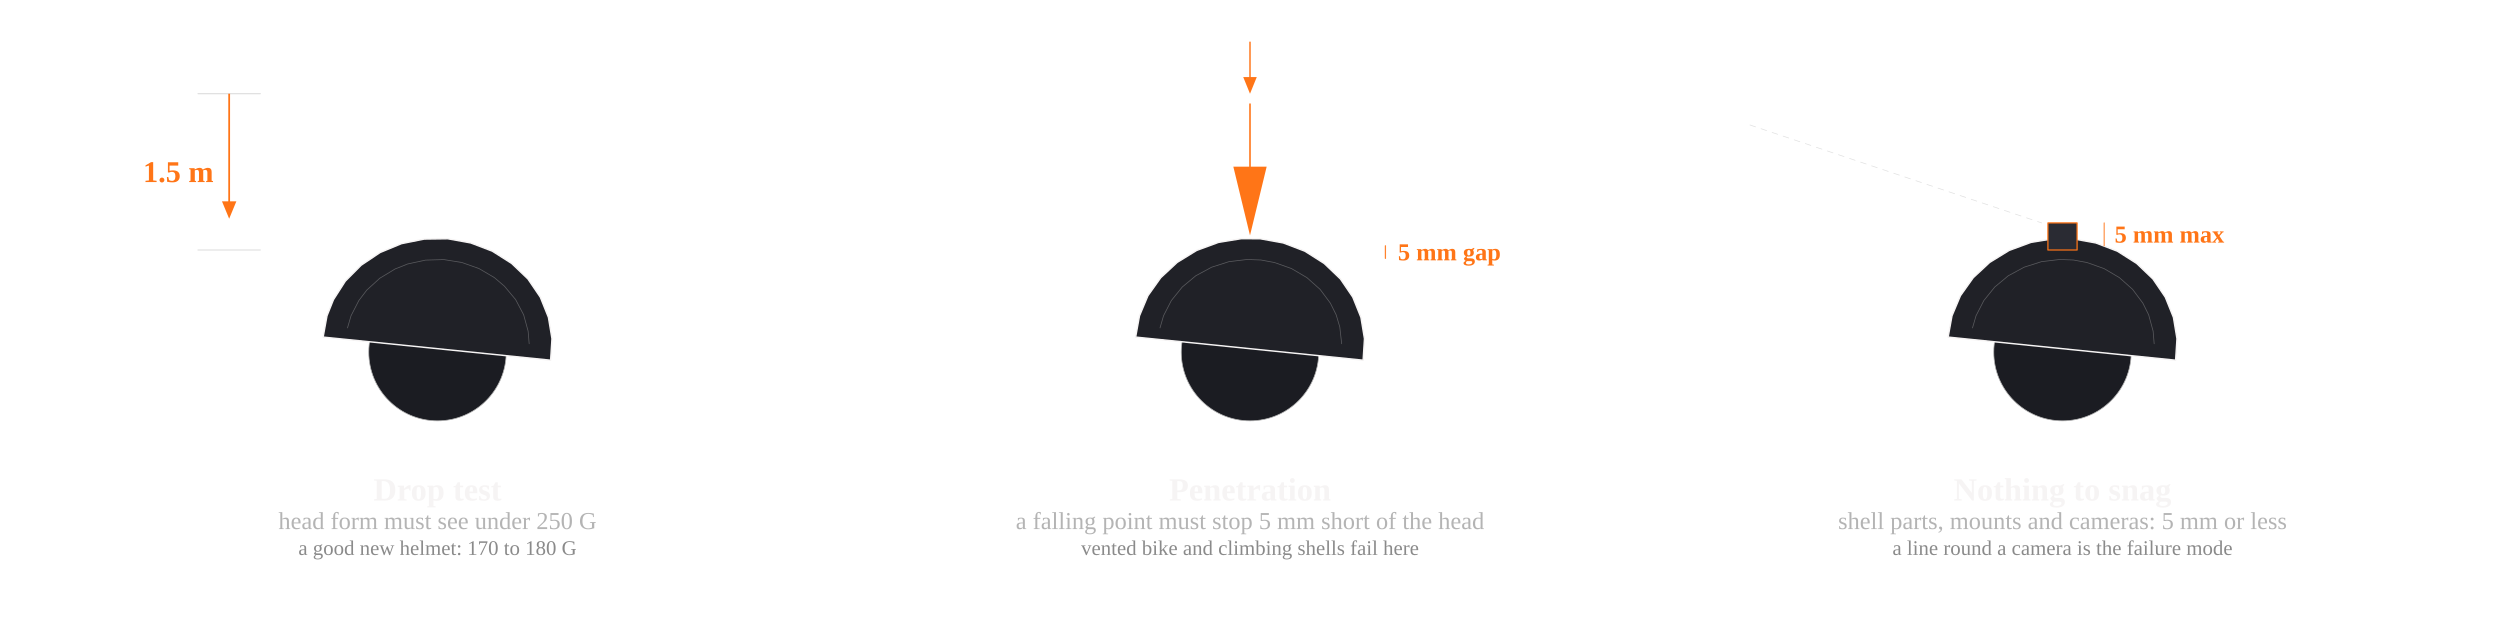
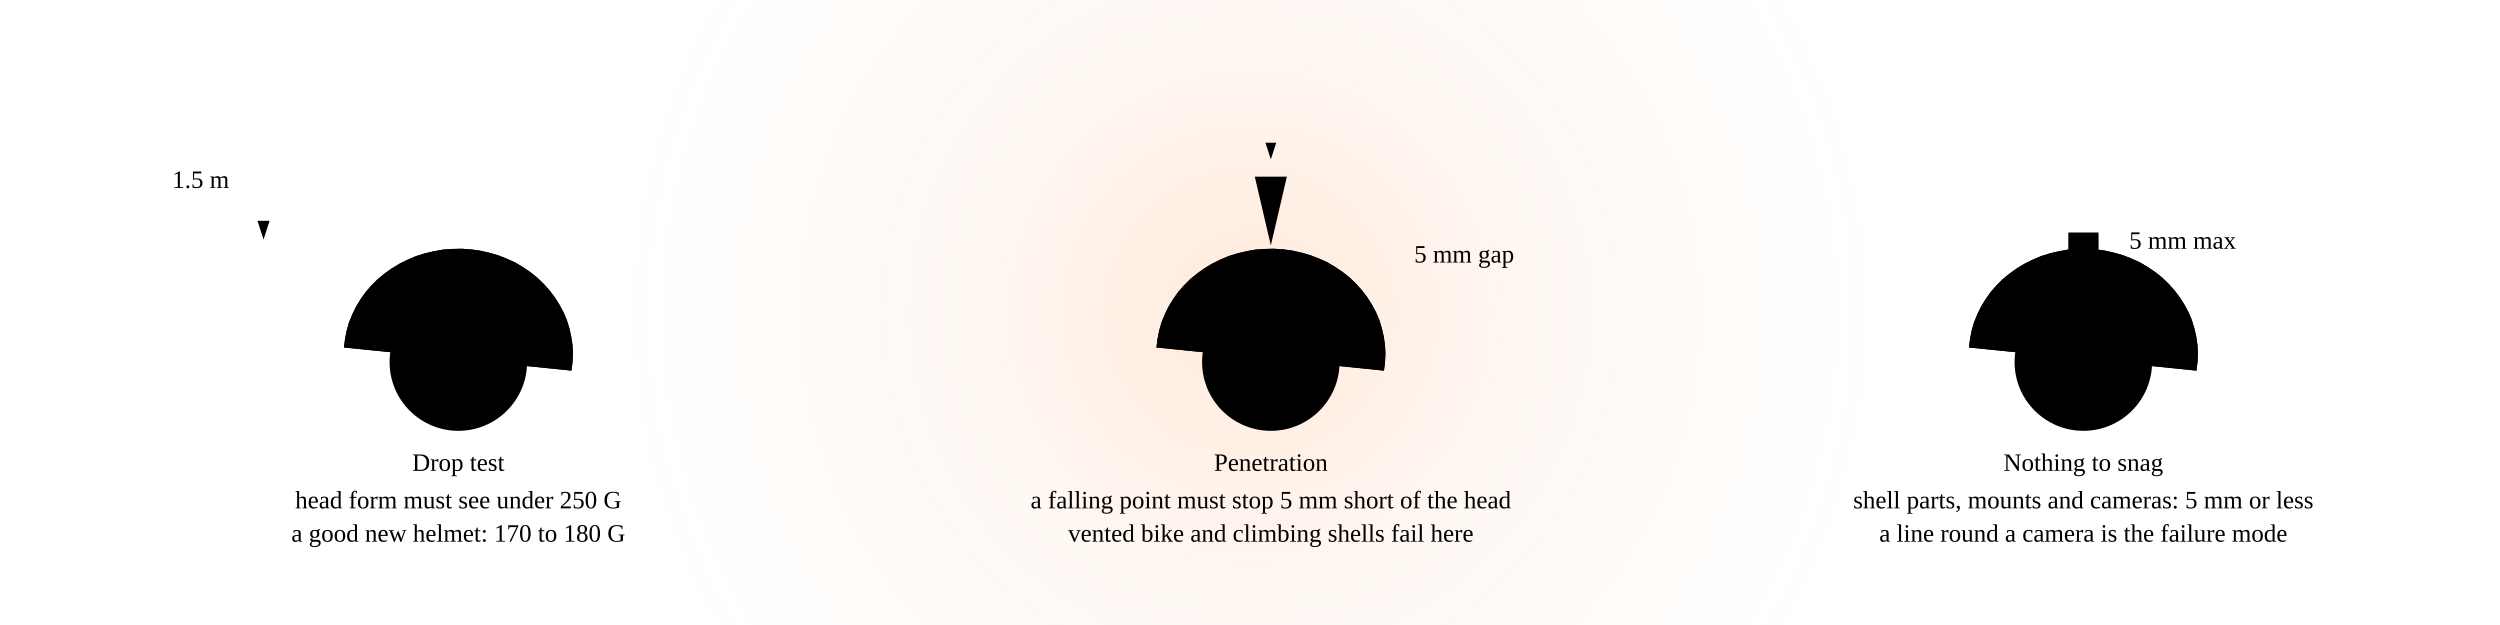
- <svg xmlns="http://www.w3.org/2000/svg" viewBox="0 0 2400 600">
-   <polyline points="190,90 250,90" fill="none" stroke="#b4b4b4" stroke-width="0.8" vector-effect="non-scaling-stroke" stroke-linejoin="round" stroke-opacity="0.6" stroke-linecap="round" />
-   <polyline points="190,240 250,240" fill="none" stroke="#b4b4b4" stroke-width="0.8" vector-effect="non-scaling-stroke" stroke-linejoin="round" stroke-opacity="0.6" stroke-linecap="round" />
-   <polyline points="1680,120 1960,214" fill="none" stroke="#b4b4b4" stroke-width="0.7" vector-effect="non-scaling-stroke" stroke-linejoin="round" stroke-opacity="0.4" stroke-dasharray="5.6 5.6" stroke-linecap="round" />
-   <circle cx="420" cy="338" r="66" fill="#1b1c22" stroke="#b4b4b4" stroke-width="0.7" vector-effect="non-scaling-stroke" stroke-linejoin="round" />
-   <circle cx="1200" cy="338" r="66" fill="#1b1c22" stroke="#b4b4b4" stroke-width="0.7" vector-effect="non-scaling-stroke" stroke-linejoin="round" />
-   <circle cx="1980" cy="338" r="66" fill="#1b1c22" stroke="#b4b4b4" stroke-width="0.7" vector-effect="non-scaling-stroke" stroke-linejoin="round" />
-   <polygon points="310.2,323.6 313.9,303.2 320.1,287.7 331.5,269.9 346.7,254.6 364.9,242.4 385.4,233.9 407.3,229.5 429.8,229.2 451.9,233.2 472.6,241.1 491.2,252.9 506.8,267.8 518.7,285.3 526.5,304.7 529.9,325.2 528.6,345.8" fill="#202127" stroke="var(--white,#f6f4f4)" stroke-width="1.4" vector-effect="non-scaling-stroke" stroke-linejoin="round" />
-   <polygon points="1090.2,323.6 1093.9,303.2 1102,283.9 1114.3,266.6 1130.1,251.9 1148.8,240.4 1169.7,232.7 1191.8,229.1 1209.8,229.2 1231.9,233.2 1252.6,241.1 1271.2,252.9 1286.8,267.8 1298.7,285.3 1306.5,304.7 1309.9,325.2 1308.6,345.8" fill="#202127" stroke="var(--white,#f6f4f4)" stroke-width="1.4" vector-effect="non-scaling-stroke" stroke-linejoin="round" />
-   <polygon points="1870.2,323.6 1873.9,303.2 1882,283.9 1894.3,266.6 1910.1,251.9 1928.8,240.4 1949.7,232.7 1971.8,229.1 1989.8,229.2 2011.9,233.2 2032.6,241.1 2051.2,252.9 2066.8,267.8 2078.7,285.3 2086.5,304.7 2089.9,325.2 2088.6,345.8" fill="#202127" stroke="var(--white,#f6f4f4)" stroke-width="1.4" vector-effect="non-scaling-stroke" stroke-linejoin="round" />
-   <polyline points="333.6,314.8 337,303.1 344.5,288.5 352.1,278.5 364.6,267.1 379.3,258.2 391.4,253.4 408.5,249.7 426.1,249.2 443.4,252 459.8,257.8 474.6,266.5 484.3,274.8 495,287.6 502.7,302.2 507,317.9 508,330" fill="none" stroke="#b4b4b4" stroke-width="0.7" vector-effect="non-scaling-stroke" stroke-linejoin="round" stroke-opacity="0.4" stroke-linecap="round" />
-   <polyline points="1113.6,314.8 1117,303.1 1124.5,288.5 1135,275.5 1148,264.7 1163.2,256.5 1179.8,251.2 1197.3,249.1 1210.5,249.6 1223.4,252 1239.8,257.8 1254.6,266.5 1267.3,277.8 1277.2,291.1 1282.7,302.2 1286.2,313.9 1288,330" fill="none" stroke="#b4b4b4" stroke-width="0.7" vector-effect="non-scaling-stroke" stroke-linejoin="round" stroke-opacity="0.4" stroke-linecap="round" />
-   <polyline points="1893.6,314.8 1897,303.1 1904.5,288.5 1915,275.5 1928,264.7 1943.2,256.5 1959.8,251.2 1977.3,249.1 1990.5,249.6 2003.4,252 2019.8,257.8 2034.6,266.5 2047.3,277.8 2057.2,291.1 2062.7,302.2 2067,317.9 2068,330" fill="none" stroke="#b4b4b4" stroke-width="0.7" vector-effect="non-scaling-stroke" stroke-linejoin="round" stroke-opacity="0.4" stroke-linecap="round" />
-   <line x1="220" y1="90" x2="220" y2="200" fill="none" stroke="var(--orange,#ff7517)" stroke-width="1.7" vector-effect="non-scaling-stroke" stroke-linejoin="round" />
-   <polygon points="220,210 213.1,193.3 226.9,193.3" fill="var(--orange,#ff7517)" />
-   <polygon points="1200,226 1184,160 1216,160" fill="var(--orange,#ff7517)" />
-   <polyline points="1200,160 1200,100" fill="none" stroke="var(--orange,#ff7517)" stroke-width="1.7" vector-effect="non-scaling-stroke" stroke-linejoin="round" stroke-opacity="0.9" stroke-linecap="round" />
-   <line x1="1200" y1="40" x2="1200" y2="80.4" fill="none" stroke="var(--orange,#ff7517)" stroke-width="1.4" vector-effect="non-scaling-stroke" stroke-linejoin="round" />
-   <polygon points="1200,90 1193.5,74 1206.5,74" fill="var(--orange,#ff7517)" />
-   <polyline points="1330,236 1330,248" fill="none" stroke="var(--orange,#ff7517)" stroke-width="1.2" vector-effect="non-scaling-stroke" stroke-linejoin="round" stroke-opacity="0.9" stroke-linecap="round" />
-   <rect x="1966" y="214" width="28" height="26" fill="#2a2b33" stroke="var(--orange,#ff7517)" stroke-width="1.2" vector-effect="non-scaling-stroke" stroke-linejoin="round" />
-   <polyline points="2020,214 2020,236" fill="none" stroke="var(--orange,#ff7517)" stroke-width="1" vector-effect="non-scaling-stroke" stroke-linejoin="round" stroke-opacity="0.9" stroke-linecap="round" />
-   <text x="205" y="165" text-anchor="end" dominant-baseline="central" font-family="var(--font-display,'Poppins',sans-serif)" font-size="29" font-weight="600" fill="var(--orange,#ff7517)">1.5 m</text>
-   <text x="420" y="470" text-anchor="middle" dominant-baseline="central" font-family="var(--font-display,'Poppins',sans-serif)" font-size="31.1" font-weight="600" fill="var(--white,#f6f4f4)">Drop test</text>
-   <text x="420" y="500" text-anchor="middle" dominant-baseline="central" font-family="var(--font-body,'DM Sans',sans-serif)" font-size="23.4" font-weight="400" fill="#b4b4b4">head form must see under 250 G</text>
-   <text x="420" y="526" text-anchor="middle" dominant-baseline="central" font-family="var(--font-body,'DM Sans',sans-serif)" font-size="20" font-weight="400" fill="#8a8a8a">a good new helmet: 170 to 180 G</text>
-   <text x="1342" y="242" text-anchor="start" dominant-baseline="central" font-family="var(--font-body,'DM Sans',sans-serif)" font-size="23.4" font-weight="600" fill="var(--orange,#ff7517)">5 mm gap</text>
-   <text x="1200" y="470" text-anchor="middle" dominant-baseline="central" font-family="var(--font-display,'Poppins',sans-serif)" font-size="31.1" font-weight="600" fill="var(--white,#f6f4f4)">Penetration</text>
-   <text x="1200" y="500" text-anchor="middle" dominant-baseline="central" font-family="var(--font-body,'DM Sans',sans-serif)" font-size="23.4" font-weight="400" fill="#b4b4b4">a falling point must stop 5 mm short of the head</text>
-   <text x="1200" y="526" text-anchor="middle" dominant-baseline="central" font-family="var(--font-body,'DM Sans',sans-serif)" font-size="20" font-weight="400" fill="#8a8a8a">vented bike and climbing shells fail here</text>
-   <text x="2030" y="225" text-anchor="start" dominant-baseline="central" font-family="var(--font-body,'DM Sans',sans-serif)" font-size="23.4" font-weight="600" fill="var(--orange,#ff7517)">5 mm max</text>
-   <text x="1980" y="470" text-anchor="middle" dominant-baseline="central" font-family="var(--font-display,'Poppins',sans-serif)" font-size="31.1" font-weight="600" fill="var(--white,#f6f4f4)">Nothing to snag</text>
-   <text x="1980" y="500" text-anchor="middle" dominant-baseline="central" font-family="var(--font-body,'DM Sans',sans-serif)" font-size="23.4" font-weight="400" fill="#b4b4b4">shell parts, mounts and cameras: 5 mm or less</text>
-   <text x="1980" y="526" text-anchor="middle" dominant-baseline="central" font-family="var(--font-body,'DM Sans',sans-serif)" font-size="20" font-weight="400" fill="#8a8a8a">a line round a camera is the failure mode</text>
+ <svg xmlns="http://www.w3.org/2000/svg" class="dk dk-cp-helmet" viewBox="0 0 1200 300" role="img" aria-labelledby="dk-cp-helmet-t dk-cp-helmet-d">
+   <defs>
+     <radialGradient id="dk-cp-helmet-glow">
+       <stop offset="0" stop-color="#ff7517" stop-opacity=".16" />
+       <stop offset=".45" stop-color="#ff7517" stop-opacity=".05" />
+       <stop offset="1" stop-color="#ff7517" stop-opacity="0" />
+     </radialGradient>
+   </defs>
+   <circle cx="600" cy="150" r="300" fill="url(#dk-cp-helmet-glow)" />
+   <path class="f" d="M165.1,166.8 L165.6,162.8 L166.4,158.7 L167.5,154.8 L169.1,150.9 L170.9,147.2 L173.1,143.6 L175.5,140.2 L178.3,137 L181.3,134 L184.6,131.3 L188.1,128.8 L191.9,126.5 L195.8,124.6 L199.8,122.9 L204,121.6 L208.3,120.6 L212.7,119.8 L217.2,119.5 L221.6,119.4 L226,119.7 L230.4,120.3 L234.8,121.3 L239,122.5 L243.1,124.1 L247.1,125.9 L250.8,128.1 L254.4,130.5 L257.8,133.2 L260.9,136.2 L263.7,139.3 L266.3,142.7 L268.5,146.2 L270.5,149.9 L272.1,153.7 L273.3,157.6 L274.2,161.6 L274.8,165.7 L275,169.8 L274.8,173.9 L274.3,177.9 Z" />
+   <path class="o" d="M165.1,166.8 L165.6,162.8 L166.4,158.7 L167.5,154.8 L169.1,150.9 L170.9,147.2 L173.1,143.6 L175.5,140.2 L178.3,137 L181.3,134 L184.6,131.3 L188.1,128.8 L191.9,126.5 L195.8,124.6 L199.8,122.9 L204,121.6 L208.3,120.6 L212.7,119.8 L217.2,119.5 L221.6,119.4 L226,119.7 L230.4,120.3 L234.8,121.3 L239,122.5 L243.1,124.1 L247.1,125.9 L250.8,128.1 L254.4,130.5 L257.8,133.2 L260.9,136.2 L263.7,139.3 L266.3,142.7 L268.5,146.2 L270.5,149.9 L272.1,153.7 L273.3,157.6 L274.2,161.6 L274.8,165.7 L275,169.8 L274.8,173.9 L274.3,177.9 Z" />
+   <path class="g" d="M176.8,162.4 L177.8,158.5 L179.2,154.8 L181,151.2 L183.2,147.7 L185.8,144.5 L188.7,141.6 L191.9,138.9 L195.3,136.5 L199,134.4 L202.9,132.7 L207,131.3 L211.2,130.3 L215.5,129.7 L219.8,129.5 L224.1,129.7 L228.4,130.3 L232.6,131.2 L236.7,132.6 L240.6,134.2 L244.3,136.3 L247.8,138.6 L251,141.3 L254,144.3 L256.5,147.5 L258.8,150.9 L260.6,154.5 L262.1,158.2 L263.2,162.1 L263.8,166 L264,170" />
+   <path class="h" d="M187,173.8 a33,33 0 1,0 66,0 a33,33 0 1,0 -66,0" />
+   <path class="a" d="M126.5,54.5 L126.5,108.7" />
+   <path class="fa" d="M126.5,115 L123.6,106 L129.4,106 Z" />
+   <path class="h" d="M112.8,54.5 L140.2,54.5" />
+   <path class="h" d="M112.8,126 L140.2,126" />
+   <text x="110" y="90.2" class="val" text-anchor="end">1.5 m</text>
+   <text x="220" y="226" class="lab" text-anchor="middle">Drop test</text>
+   <text x="220" y="244" class="tv" text-anchor="middle">head form must see under 250 G</text>
+   <text x="220" y="260" class="sub" text-anchor="middle">a good new helmet: 170 to 180 G</text>
+   <path class="f" d="M555.1,166.8 L555.6,162.8 L556.4,158.7 L557.5,154.8 L559.1,150.9 L560.9,147.2 L563.1,143.6 L565.5,140.2 L568.3,137 L571.3,134 L574.6,131.3 L578.1,128.8 L581.9,126.5 L585.8,124.6 L589.8,122.9 L594,121.6 L598.3,120.6 L602.7,119.8 L607.2,119.5 L611.6,119.4 L616,119.7 L620.4,120.3 L624.8,121.3 L629,122.5 L633.1,124.1 L637.1,125.9 L640.8,128.1 L644.4,130.5 L647.8,133.2 L650.9,136.2 L653.7,139.3 L656.3,142.7 L658.5,146.2 L660.5,149.9 L662.1,153.7 L663.3,157.6 L664.2,161.6 L664.8,165.7 L665,169.8 L664.8,173.9 L664.3,177.9 Z" />
+   <path class="o" d="M555.1,166.8 L555.6,162.8 L556.4,158.7 L557.5,154.8 L559.1,150.9 L560.9,147.2 L563.1,143.6 L565.5,140.2 L568.3,137 L571.3,134 L574.6,131.3 L578.1,128.8 L581.9,126.5 L585.8,124.6 L589.8,122.9 L594,121.6 L598.3,120.6 L602.7,119.8 L607.2,119.5 L611.6,119.4 L616,119.7 L620.4,120.3 L624.8,121.3 L629,122.5 L633.1,124.1 L637.1,125.9 L640.8,128.1 L644.4,130.5 L647.8,133.2 L650.9,136.2 L653.7,139.3 L656.3,142.7 L658.5,146.2 L660.5,149.9 L662.1,153.7 L663.3,157.6 L664.2,161.6 L664.8,165.7 L665,169.8 L664.8,173.9 L664.3,177.9 Z" />
+   <path class="g" d="M566.8,162.4 L567.8,158.5 L569.2,154.8 L571,151.2 L573.2,147.7 L575.8,144.5 L578.7,141.6 L581.9,138.9 L585.3,136.5 L589,134.4 L592.9,132.7 L597,131.3 L601.2,130.3 L605.5,129.7 L609.8,129.5 L614.1,129.7 L618.4,130.3 L622.6,131.2 L626.7,132.6 L630.6,134.2 L634.3,136.3 L637.8,138.6 L641,141.3 L644,144.3 L646.5,147.5 L648.8,150.9 L650.6,154.5 L652.1,158.2 L653.2,162.1 L653.8,166 L654,170" />
+   <path class="h" d="M577,173.8 a33,33 0 1,0 66,0 a33,33 0 1,0 -66,0" />
+   <path class="a" d="M610,117.8 L602.3,84.8 L617.7,84.8 Z" />
+   <path class="a" d="M610,46.2 L610,70.9" />
+   <path class="fa" d="M610,76.5 L607.4,68.5 L612.6,68.5 Z" />
+   <path class="a" d="M673.2,120.5 L673.2,127.1" />
+   <text x="678.8" y="126" class="val">5 mm gap</text>
+   <text x="610" y="226" class="lab" text-anchor="middle">Penetration</text>
+   <text x="610" y="244" class="tv" text-anchor="middle">a falling point must stop 5 mm short of the head</text>
+   <text x="610" y="260" class="sub" text-anchor="middle">vented bike and climbing shells fail here</text>
+   <path class="f" d="M945.1,166.8 L945.6,162.8 L946.4,158.7 L947.5,154.8 L949.1,150.9 L950.9,147.2 L953.1,143.6 L955.5,140.2 L958.3,137 L961.3,134 L964.6,131.3 L968.1,128.8 L971.9,126.5 L975.8,124.6 L979.8,122.9 L984,121.6 L988.3,120.6 L992.7,119.8 L997.2,119.5 L1001.6,119.4 L1006,119.7 L1010.4,120.3 L1014.8,121.3 L1019,122.5 L1023.1,124.1 L1027.1,125.9 L1030.8,128.1 L1034.4,130.5 L1037.8,133.2 L1040.9,136.2 L1043.7,139.3 L1046.3,142.7 L1048.5,146.2 L1050.5,149.9 L1052.1,153.7 L1053.3,157.6 L1054.2,161.6 L1054.8,165.7 L1055,169.8 L1054.8,173.9 L1054.3,177.9 Z" />
+   <path class="o" d="M945.1,166.8 L945.6,162.8 L946.4,158.7 L947.5,154.8 L949.1,150.9 L950.9,147.2 L953.1,143.6 L955.5,140.2 L958.3,137 L961.3,134 L964.6,131.3 L968.1,128.8 L971.9,126.5 L975.8,124.6 L979.8,122.9 L984,121.6 L988.3,120.6 L992.7,119.8 L997.2,119.5 L1001.6,119.4 L1006,119.7 L1010.4,120.3 L1014.8,121.3 L1019,122.5 L1023.1,124.1 L1027.1,125.9 L1030.8,128.1 L1034.4,130.5 L1037.8,133.2 L1040.9,136.2 L1043.7,139.3 L1046.3,142.7 L1048.5,146.2 L1050.5,149.9 L1052.1,153.7 L1053.3,157.6 L1054.2,161.6 L1054.8,165.7 L1055,169.8 L1054.8,173.9 L1054.3,177.9 Z" />
+   <path class="g" d="M956.8,162.4 L957.8,158.5 L959.2,154.8 L961,151.2 L963.2,147.7 L965.8,144.5 L968.7,141.6 L971.9,138.9 L975.3,136.5 L979,134.4 L982.9,132.7 L987,131.3 L991.2,130.3 L995.5,129.7 L999.8,129.5 L1004.1,129.7 L1008.4,130.3 L1012.6,131.2 L1016.7,132.6 L1020.6,134.2 L1024.3,136.3 L1027.8,138.6 L1031,141.3 L1034,144.3 L1036.5,147.5 L1038.8,150.9 L1040.6,154.5 L1042.1,158.2 L1043.2,162.1 L1043.8,166 L1044,170" />
+   <path class="h" d="M967,173.8 a33,33 0 1,0 66,0 a33,33 0 1,0 -66,0" />
+   <path class="f" d="M992.9,111.7 h14.3 v12.1 h-14.3 Z" />
+   <path class="a" d="M992.9,111.7 h14.3 v12.1 h-14.3 Z" />
+   <text x="1022" y="119.4" class="val">5 mm max</text>
+   <path class="g" d="M868,71 L989,113.9" />
+   <text x="1000" y="226" class="lab" text-anchor="middle">Nothing to snag</text>
+   <text x="1000" y="244" class="tv" text-anchor="middle">shell parts, mounts and cameras: 5 mm or less</text>
+   <text x="1000" y="260" class="sub" text-anchor="middle">a line round a camera is the failure mode</text>
</svg>
